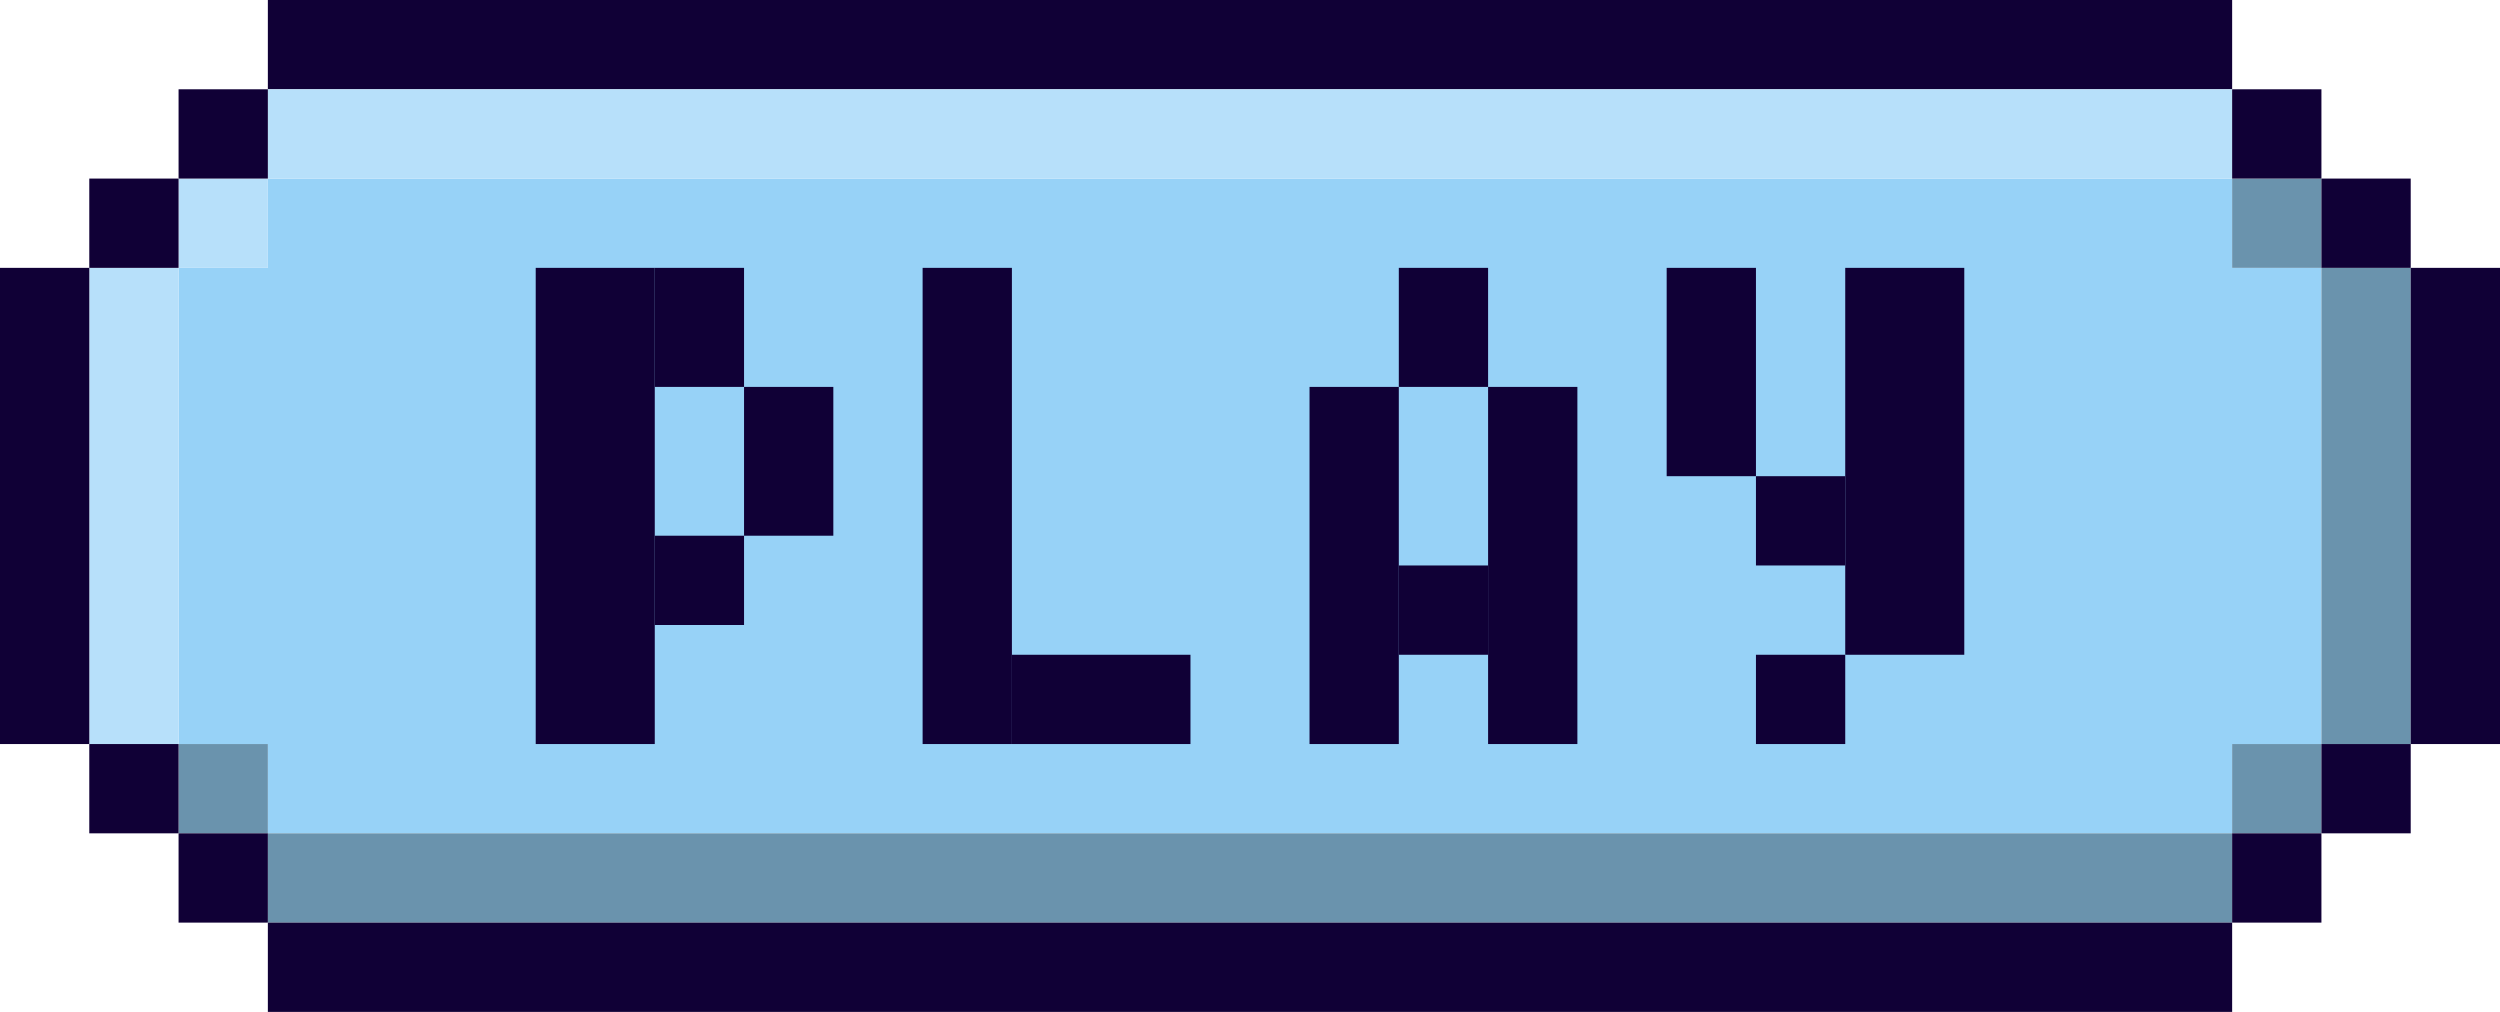
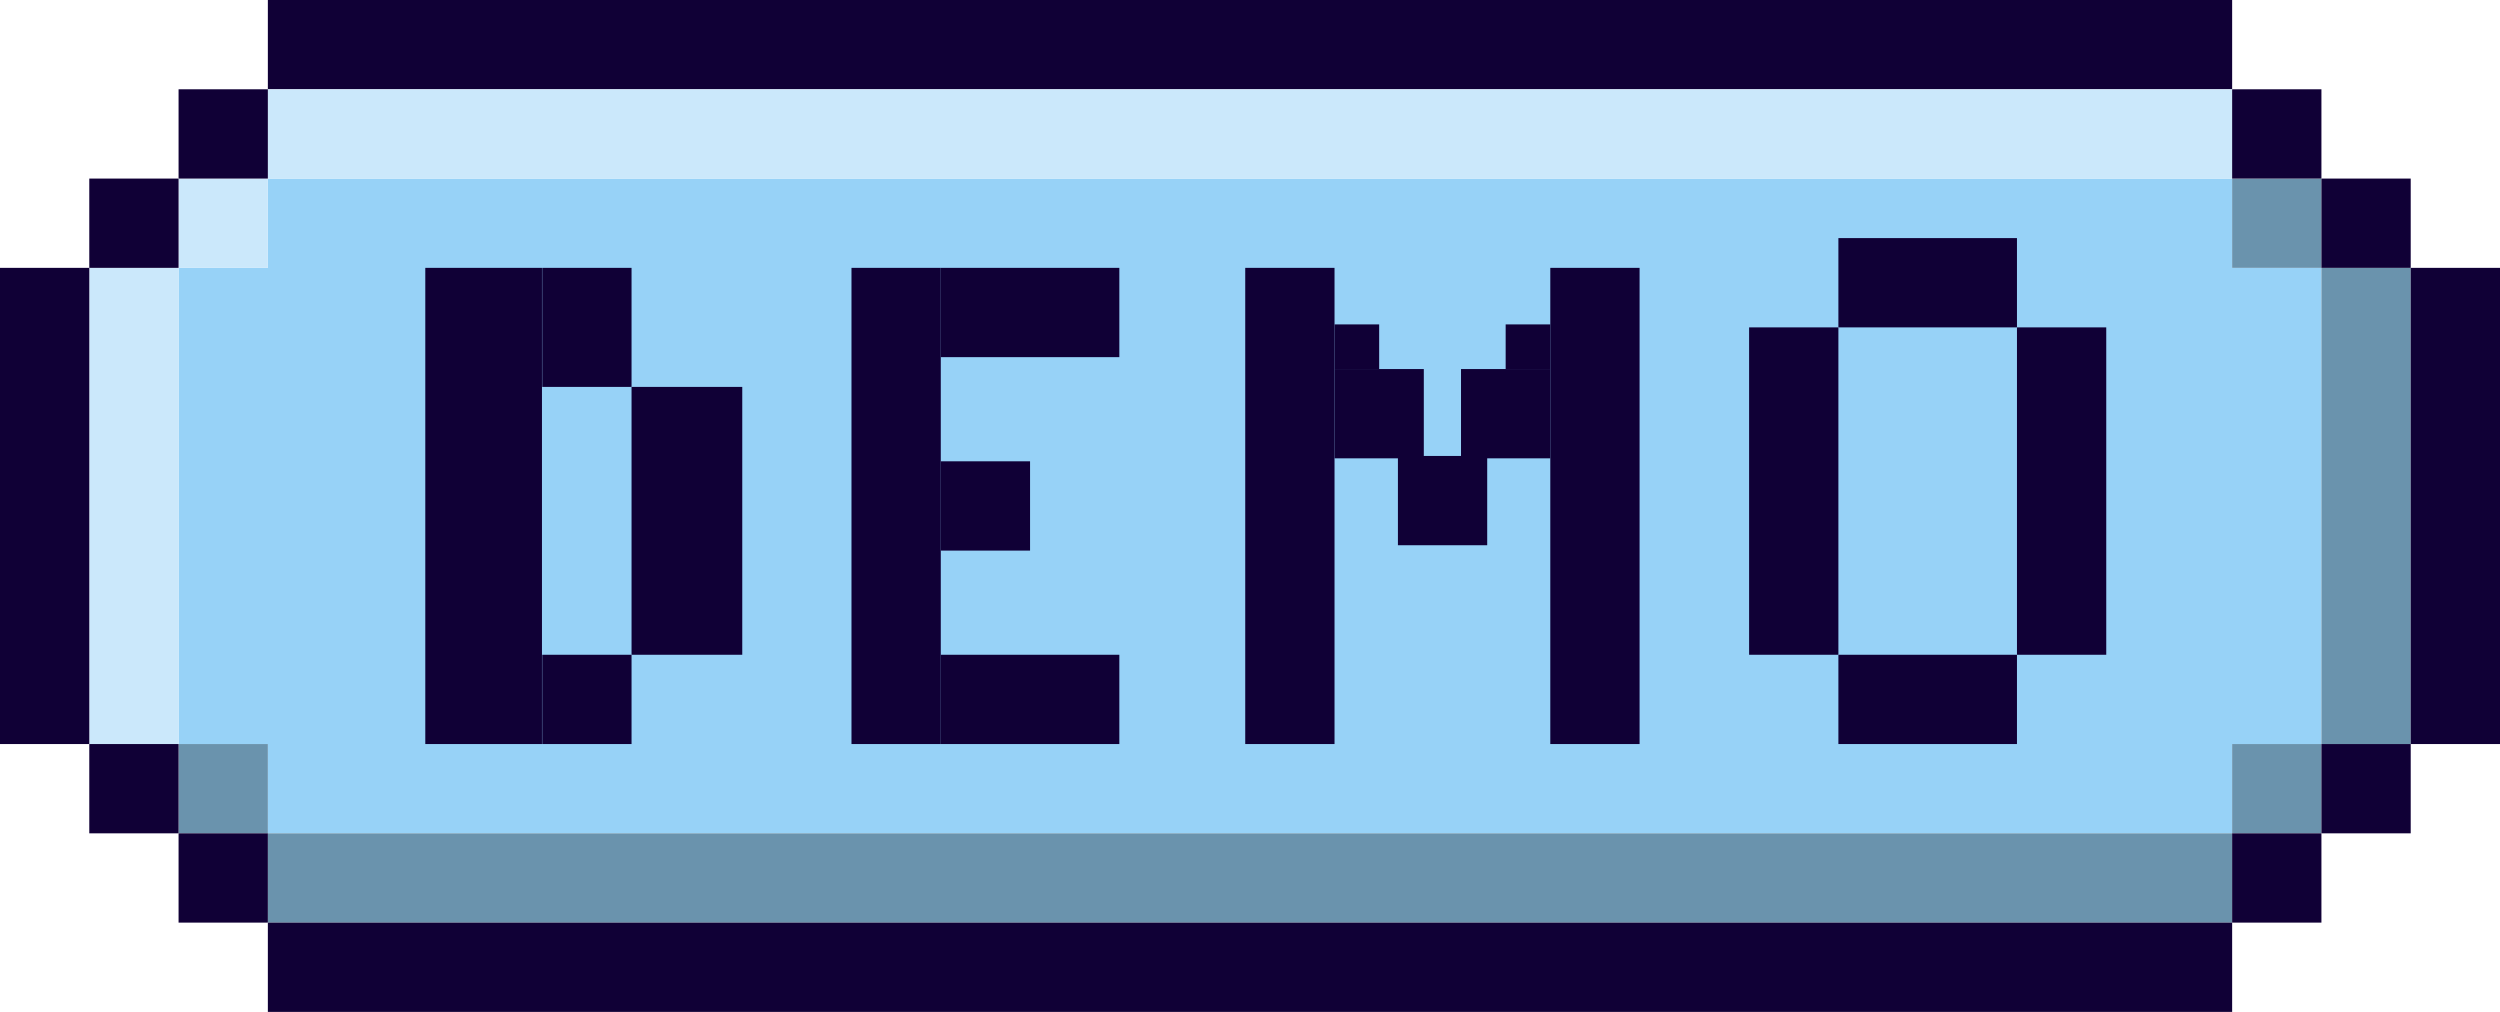
- <svg xmlns="http://www.w3.org/2000/svg" width="84" height="34" viewBox="0 0 84 34">
-   <g id="btn-demo" transform="translate(-827 -310)">
-     <g id="Rectangle_30" data-name="Rectangle 30" transform="translate(836 310)" fill="#100036" stroke="rgba(112,112,112,0)" stroke-width="1">
-       <rect width="66" height="3" stroke="none" />
-       <rect x="0.5" y="0.5" width="65" height="2" fill="none" />
-     </g>
-     <g id="Rectangle_50" data-name="Rectangle 50" transform="translate(833 319)" fill="#97d2f7" stroke="rgba(112,112,112,0)" stroke-width="1">
-       <rect width="72" height="16" stroke="none" />
-       <rect x="0.5" y="0.5" width="71" height="15" fill="none" />
-     </g>
-     <g id="Rectangle_51" data-name="Rectangle 51" transform="translate(836 316)" fill="#97d2f7" stroke="rgba(112,112,112,0)" stroke-width="1">
-       <rect width="66" height="22" stroke="none" />
-       <rect x="0.5" y="0.5" width="65" height="21" fill="none" />
-     </g>
-     <g id="Rectangle_42" data-name="Rectangle 42" transform="translate(836 313)" fill="#b7e0fa" stroke="rgba(112,112,112,0)" stroke-width="1">
-       <rect width="66" height="3" stroke="none" />
-       <rect x="0.5" y="0.5" width="65" height="2" fill="none" />
-     </g>
-     <g id="Rectangle_43" data-name="Rectangle 43" transform="translate(836 338)" fill="#6a93ad" stroke="rgba(112,112,112,0)" stroke-width="1">
-       <rect width="66" height="3" stroke="none" />
-       <rect x="0.5" y="0.5" width="65" height="2" fill="none" />
-     </g>
-     <g id="Rectangle_44" data-name="Rectangle 44" transform="translate(830 319)" fill="#b7e0fa" stroke="rgba(112,112,112,0)" stroke-width="1">
-       <rect width="3" height="16" stroke="none" />
-       <rect x="0.5" y="0.5" width="2" height="15" fill="none" />
-     </g>
-     <g id="Rectangle_49" data-name="Rectangle 49" transform="translate(905 319)" fill="#6a93ad" stroke="rgba(112,112,112,0)" stroke-width="1">
-       <rect width="3" height="16" stroke="none" />
-       <rect x="0.5" y="0.5" width="2" height="15" fill="none" />
-     </g>
-     <g id="Rectangle_45" data-name="Rectangle 45" transform="translate(833 316)" fill="#b7e0fa" stroke="rgba(112,112,112,0)" stroke-width="1">
-       <rect width="3" height="3" stroke="none" />
-       <rect x="0.5" y="0.5" width="2" height="2" fill="none" />
-     </g>
-     <g id="Rectangle_46" data-name="Rectangle 46" transform="translate(833 335)" fill="#6a93ad" stroke="rgba(112,112,112,0)" stroke-width="1">
-       <rect width="3" height="3" stroke="none" />
-       <rect x="0.5" y="0.5" width="2" height="2" fill="none" />
-     </g>
-     <g id="Rectangle_47" data-name="Rectangle 47" transform="translate(902 335)" fill="#6a93ad" stroke="rgba(112,112,112,0)" stroke-width="1">
-       <rect width="3" height="3" stroke="none" />
-       <rect x="0.5" y="0.5" width="2" height="2" fill="none" />
-     </g>
-     <g id="Rectangle_48" data-name="Rectangle 48" transform="translate(902 316)" fill="#6a93ad" stroke="rgba(112,112,112,0)" stroke-width="1">
-       <rect width="3" height="3" stroke="none" />
-       <rect x="0.5" y="0.5" width="2" height="2" fill="none" />
-     </g>
-     <g id="Rectangle_31" data-name="Rectangle 31" transform="translate(836 341)" fill="#100036" stroke="rgba(112,112,112,0)" stroke-width="1">
-       <rect width="66" height="3" stroke="none" />
-       <rect x="0.5" y="0.5" width="65" height="2" fill="none" />
-     </g>
-     <g id="Rectangle_40" data-name="Rectangle 40" transform="translate(827 319)" fill="#100036" stroke="rgba(112,112,112,0)" stroke-width="1">
-       <rect width="3" height="16" stroke="none" />
-       <rect x="0.5" y="0.5" width="2" height="15" fill="none" />
-     </g>
-     <g id="Rectangle_41" data-name="Rectangle 41" transform="translate(908 319)" fill="#100036" stroke="rgba(112,112,112,0)" stroke-width="1">
-       <rect width="3" height="16" stroke="none" />
-       <rect x="0.5" y="0.5" width="2" height="15" fill="none" />
-     </g>
-     <g id="Rectangle_32" data-name="Rectangle 32" transform="translate(902 313)" fill="#100036" stroke="rgba(112,112,112,0)" stroke-width="1">
-       <rect width="3" height="3" stroke="none" />
-       <rect x="0.5" y="0.5" width="2" height="2" fill="none" />
-     </g>
-     <g id="Rectangle_33" data-name="Rectangle 33" transform="translate(833 313)" fill="#100036" stroke="rgba(112,112,112,0)" stroke-width="1">
-       <rect width="3" height="3" stroke="none" />
-       <rect x="0.5" y="0.5" width="2" height="2" fill="none" />
-     </g>
-     <g id="Rectangle_34" data-name="Rectangle 34" transform="translate(833 338)" fill="#100036" stroke="rgba(112,112,112,0)" stroke-width="1">
-       <rect width="3" height="3" stroke="none" />
-       <rect x="0.5" y="0.5" width="2" height="2" fill="none" />
-     </g>
-     <g id="Rectangle_35" data-name="Rectangle 35" transform="translate(905 335)" fill="#100036" stroke="rgba(112,112,112,0)" stroke-width="1">
-       <rect width="3" height="3" stroke="none" />
-       <rect x="0.5" y="0.5" width="2" height="2" fill="none" />
-     </g>
-     <g id="Rectangle_37" data-name="Rectangle 37" transform="translate(905 316)" fill="#100036" stroke="rgba(112,112,112,0)" stroke-width="1">
-       <rect width="3" height="3" stroke="none" />
-       <rect x="0.5" y="0.5" width="2" height="2" fill="none" />
-     </g>
-     <g id="Rectangle_38" data-name="Rectangle 38" transform="translate(830 316)" fill="#100036" stroke="rgba(112,112,112,0)" stroke-width="1">
-       <rect width="3" height="3" stroke="none" />
-       <rect x="0.5" y="0.5" width="2" height="2" fill="none" />
-     </g>
-     <g id="Rectangle_39" data-name="Rectangle 39" transform="translate(830 335)" fill="#100036" stroke="rgba(112,112,112,0)" stroke-width="1">
-       <rect width="3" height="3" stroke="none" />
-       <rect x="0.5" y="0.5" width="2" height="2" fill="none" />
-     </g>
-     <g id="Rectangle_36" data-name="Rectangle 36" transform="translate(902 338)" fill="#100036" stroke="rgba(112,112,112,0)" stroke-width="1">
-       <rect width="3" height="3" stroke="none" />
-       <rect x="0.5" y="0.5" width="2" height="2" fill="none" />
-     </g>
-     <g id="Rectangle_53" data-name="Rectangle 53" transform="translate(852 323)" fill="#100036" stroke="rgba(112,112,112,0)" stroke-width="1">
-       <rect width="3" height="5" stroke="none" />
-       <rect x="0.5" y="0.5" width="2" height="4" fill="none" />
-     </g>
-     <g id="Rectangle_55" data-name="Rectangle 55" transform="translate(849 328)" fill="#100036" stroke="rgba(112,112,112,0)" stroke-width="1">
-       <rect width="3" height="3" stroke="none" />
-       <rect x="0.5" y="0.5" width="2" height="2" fill="none" />
-     </g>
-     <g id="Rectangle_54" data-name="Rectangle 54" transform="translate(849 319)" fill="#100036" stroke="rgba(112,112,112,0)" stroke-width="1">
-       <rect width="3" height="4" stroke="none" />
-       <rect x="0.5" y="0.5" width="2" height="3" fill="none" />
-     </g>
-     <g id="Rectangle_56" data-name="Rectangle 56" transform="translate(861 332)" fill="#100036" stroke="rgba(112,112,112,0)" stroke-width="1">
-       <rect width="6" height="3" stroke="none" />
-       <rect x="0.5" y="0.5" width="5" height="2" fill="none" />
-     </g>
-     <g id="Rectangle_58" data-name="Rectangle 58" transform="translate(871 323)" fill="#100036" stroke="rgba(112,112,112,0)" stroke-width="1">
-       <rect width="3" height="12" stroke="none" />
-       <rect x="0.5" y="0.5" width="2" height="11" fill="none" />
-     </g>
-     <g id="Rectangle_61" data-name="Rectangle 61" transform="translate(877 323)" fill="#100036" stroke="rgba(112,112,112,0)" stroke-width="1">
-       <rect width="3" height="12" stroke="none" />
-       <rect x="0.5" y="0.5" width="2" height="11" fill="none" />
-     </g>
-     <g id="Rectangle_59" data-name="Rectangle 59" transform="translate(874 329)" fill="#100036" stroke="rgba(112,112,112,0)" stroke-width="1">
-       <rect width="3" height="3" stroke="none" />
-       <rect x="0.5" y="0.5" width="2" height="2" fill="none" />
-     </g>
-     <g id="Rectangle_63" data-name="Rectangle 63" transform="translate(883 319)" fill="#100036" stroke="rgba(112,112,112,0)" stroke-width="1">
-       <rect width="3" height="7" stroke="none" />
-       <rect x="0.5" y="0.5" width="2" height="6" fill="none" />
-     </g>
-     <g id="Rectangle_66" data-name="Rectangle 66" transform="translate(886 326)" fill="#100036" stroke="rgba(112,112,112,0)" stroke-width="1">
-       <rect width="3" height="3" stroke="none" />
-       <rect x="0.5" y="0.5" width="2" height="2" fill="none" />
-     </g>
-     <g id="Rectangle_67" data-name="Rectangle 67" transform="translate(886 332)" fill="#100036" stroke="rgba(112,112,112,0)" stroke-width="1">
-       <rect width="3" height="3" stroke="none" />
-       <rect x="0.5" y="0.5" width="2" height="2" fill="none" />
-     </g>
-     <g id="Rectangle_65" data-name="Rectangle 65" transform="translate(889 319)" fill="#100036" stroke="rgba(112,112,112,0)" stroke-width="1">
-       <rect width="4" height="13" stroke="none" />
-       <rect x="0.5" y="0.5" width="3" height="12" fill="none" />
-     </g>
-     <g id="Rectangle_60" data-name="Rectangle 60" transform="translate(874 319)" fill="#100036" stroke="rgba(112,112,112,0)" stroke-width="1">
-       <rect width="3" height="4" stroke="none" />
-       <rect x="0.5" y="0.5" width="2" height="3" fill="none" />
-     </g>
-     <g id="Rectangle_57" data-name="Rectangle 57" transform="translate(858 319)" fill="#100036" stroke="rgba(112,112,112,0)" stroke-width="1">
-       <rect width="3" height="16" stroke="none" />
-       <rect x="0.5" y="0.5" width="2" height="15" fill="none" />
-     </g>
-     <g id="Rectangle_52" data-name="Rectangle 52" transform="translate(845 319)" fill="#100036" stroke="rgba(112,112,112,0)" stroke-width="1">
-       <rect width="4" height="16" stroke="none" />
-       <rect x="0.5" y="0.5" width="3" height="15" fill="none" />
+ <svg xmlns="http://www.w3.org/2000/svg" id="Layer_1" data-name="Layer 1" viewBox="0 0 84 34">
+   <defs>
+     <style>
+       .cls-1 {
+         fill: none;
+       }
+ 
+       .cls-2 {
+         fill: #6a93ad;
+       }
+ 
+       .cls-3 {
+         fill: #cbe8fb;
+       }
+ 
+       .cls-4 {
+         fill: #100036;
+       }
+ 
+       .cls-5 {
+         fill: #97d2f7;
+       }
+ 
+       .cls-6 {
+         fill: #6a93ad;
+       }
+     </style>
+   </defs>
+   <g id="Rectangle_30" data-name="Rectangle 30">
+     <rect class="cls-4" x="9" width="66" height="3" />
+     <rect class="cls-4" x="9.5" y=".5" width="65" height="2" />
+   </g>
+   <g id="Rectangle_50" data-name="Rectangle 50">
+     <rect class="cls-5" x="6" y="9" width="72" height="16" />
+     <rect class="cls-5" x="6.5" y="9.5" width="71" height="15" />
+   </g>
+   <g id="Rectangle_51" data-name="Rectangle 51">
+     <rect class="cls-5" x="9" y="6" width="66" height="22" />
+     <rect class="cls-5" x="9.5" y="6.5" width="65" height="21" />
+   </g>
+   <g id="Rectangle_42" data-name="Rectangle 42">
+     <rect class="cls-3" x="9" y="3" width="66" height="3" />
+     <rect class="cls-3" x="9.5" y="3.5" width="65" height="2" />
+   </g>
+   <g id="Rectangle_43" data-name="Rectangle 43">
+     <rect class="cls-2" x="9" y="28" width="66" height="3" />
+     <rect class="cls-2" x="9.5" y="28.5" width="65" height="2" />
+   </g>
+   <g id="Rectangle_44" data-name="Rectangle 44">
+     <rect class="cls-3" x="3" y="9" width="3" height="16" />
+     <rect class="cls-3" x="3.5" y="9.5" width="2" height="15" />
+   </g>
+   <g id="Rectangle_49" data-name="Rectangle 49">
+     <rect class="cls-2" x="78" y="9" width="3" height="16" />
+     <rect class="cls-2" x="78.5" y="9.5" width="2" height="15" />
+   </g>
+   <g id="Rectangle_45" data-name="Rectangle 45">
+     <rect class="cls-3" x="6" y="6" width="3" height="3" />
+     <rect class="cls-3" x="6.5" y="6.5" width="2" height="2" />
+   </g>
+   <g id="Rectangle_46" data-name="Rectangle 46">
+     <rect class="cls-2" x="6" y="25" width="3" height="3" />
+     <rect class="cls-2" x="6.5" y="25.5" width="2" height="2" />
+   </g>
+   <g id="Rectangle_47" data-name="Rectangle 47">
+     <rect class="cls-6" x="75" y="25" width="3" height="3" />
+     <rect class="cls-1" x="75.5" y="25.5" width="2" height="2" />
+   </g>
+   <g id="Rectangle_48" data-name="Rectangle 48">
+     <rect class="cls-2" x="75" y="6" width="3" height="3" />
+     <rect class="cls-2" x="75.5" y="6.5" width="2" height="2" />
+   </g>
+   <g id="Rectangle_31" data-name="Rectangle 31">
+     <rect class="cls-4" x="9" y="31" width="66" height="3" />
+     <rect class="cls-4" x="9.5" y="31.5" width="65" height="2" />
+   </g>
+   <g id="Rectangle_40" data-name="Rectangle 40">
+     <rect class="cls-4" y="9" width="3" height="16" />
+     <rect class="cls-4" x=".5" y="9.5" width="2" height="15" />
+   </g>
+   <g id="Rectangle_41" data-name="Rectangle 41">
+     <rect class="cls-4" x="81" y="9" width="3" height="16" />
+     <rect class="cls-4" x="81.5" y="9.5" width="2" height="15" />
+   </g>
+   <g id="Rectangle_32" data-name="Rectangle 32">
+     <rect class="cls-4" x="75" y="3" width="3" height="3" />
+     <rect class="cls-4" x="75.5" y="3.5" width="2" height="2" />
+   </g>
+   <g id="Rectangle_33" data-name="Rectangle 33">
+     <rect class="cls-4" x="6" y="3" width="3" height="3" />
+     <rect class="cls-4" x="6.5" y="3.5" width="2" height="2" />
+   </g>
+   <g id="Rectangle_34" data-name="Rectangle 34">
+     <rect class="cls-4" x="6" y="28" width="3" height="3" />
+     <rect class="cls-4" x="6.5" y="28.5" width="2" height="2" />
+   </g>
+   <g id="Rectangle_35" data-name="Rectangle 35">
+     <rect class="cls-4" x="78" y="25" width="3" height="3" />
+     <rect class="cls-4" x="78.5" y="25.5" width="2" height="2" />
+   </g>
+   <g id="Rectangle_37" data-name="Rectangle 37">
+     <rect class="cls-4" x="78" y="6" width="3" height="3" />
+     <rect class="cls-4" x="78.5" y="6.5" width="2" height="2" />
+   </g>
+   <g id="Rectangle_38" data-name="Rectangle 38">
+     <rect class="cls-4" x="3" y="6" width="3" height="3" />
+     <rect class="cls-4" x="3.5" y="6.5" width="2" height="2" />
+   </g>
+   <g id="Rectangle_39" data-name="Rectangle 39">
+     <rect class="cls-4" x="3" y="25" width="3" height="3" />
+     <rect class="cls-4" x="3.5" y="25.5" width="2" height="2" />
+   </g>
+   <g id="Rectangle_36" data-name="Rectangle 36">
+     <rect class="cls-4" x="75" y="28" width="3" height="3" />
+     <rect class="cls-4" x="75.5" y="28.5" width="2" height="2" />
+   </g>
+   <g>
+     <g id="Rectangle_53" data-name="Rectangle 53">
+       <rect class="cls-4" x="21.22" y="13" width="3.72" height="9" />
+       <rect class="cls-4" x="21.83" y="13.9" width="2.48" height="7.2" />
+     </g>
+     <g id="Rectangle_55" data-name="Rectangle 55">
+       <rect class="cls-4" x="18.22" y="22" width="3" height="3" />
+       <rect class="cls-4" x="18.72" y="22.5" width="2" height="2" />
+     </g>
+     <g id="Rectangle_54" data-name="Rectangle 54">
+       <rect class="cls-4" x="18.22" y="9" width="3" height="4" />
+       <rect class="cls-4" x="18.72" y="9.5" width="2" height="3" />
+     </g>
+     <g id="Rectangle_52" data-name="Rectangle 52">
+       <rect class="cls-4" x="14.29" y="9" width="3.92" height="16" />
+       <rect class="cls-4" x="14.78" y="9.5" width="2.94" height="15" />
+     </g>
+   </g>
+   <g>
+     <g id="Rectangle_56" data-name="Rectangle 56">
+       <rect class="cls-4" x="31.61" y="22" width="6" height="3" />
+       <rect class="cls-4" x="32.11" y="22.5" width="5" height="2" />
+     </g>
+     <g id="Rectangle_57" data-name="Rectangle 57">
+       <rect class="cls-4" x="28.61" y="9" width="3" height="16" />
+       <rect class="cls-4" x="29.11" y="9.5" width="2" height="15" />
+     </g>
+     <g id="Rectangle_56-2" data-name="Rectangle 56">
+       <rect class="cls-4" x="31.61" y="9" width="6" height="3" />
+       <rect class="cls-4" x="32.11" y="9.5" width="5" height="2" />
+     </g>
+     <g id="Rectangle_67" data-name="Rectangle 67">
+       <rect class="cls-4" x="31.61" y="15.5" width="3" height="3" />
+       <rect class="cls-4" x="32.11" y="16" width="2" height="2" />
+     </g>
+   </g>
+   <g>
+     <g id="Rectangle_56-3" data-name="Rectangle 56">
+       <rect class="cls-4" x="61.77" y="8" width="6" height="3" />
+       <rect class="cls-4" x="62.27" y="8.5" width="5" height="2" />
+     </g>
+     <g id="Rectangle_63" data-name="Rectangle 63">
+       <rect class="cls-4" x="58.77" y="11" width="3" height="11" />
+       <rect class="cls-4" x="59.27" y="11.79" width="2" height="9.43" />
+     </g>
+     <g id="Rectangle_56-4" data-name="Rectangle 56">
+       <rect class="cls-4" x="61.77" y="22" width="6" height="3" />
+       <rect class="cls-4" x="62.27" y="22.5" width="5" height="2" />
+     </g>
+     <g id="Rectangle_63-2" data-name="Rectangle 63">
+       <rect class="cls-4" x="67.77" y="11" width="3" height="11" />
+       <rect class="cls-4" x="68.27" y="11.79" width="2" height="9.43" />
+     </g>
+   </g>
+   <g>
+     <g id="Rectangle_58" data-name="Rectangle 58">
+       <rect class="cls-4" x="41.84" y="9" width="3" height="16" />
+       <rect class="cls-4" x="42.34" y="9.67" width="2" height="14.67" />
+     </g>
+     <g id="Rectangle_61" data-name="Rectangle 61">
+       <rect class="cls-4" x="52.09" y="9" width="3" height="16" />
+       <rect class="cls-4" x="52.59" y="9.67" width="2" height="14.67" />
+     </g>
+     <g id="Rectangle_60" data-name="Rectangle 60">
+       <rect class="cls-4" x="44.84" y="10.9" width="1.5" height="1.5" />
+       <rect class="cls-4" x="45.09" y="11.09" width="1" height="1.12" />
+     </g>
+     <g id="Rectangle_60-2" data-name="Rectangle 60">
+       <rect class="cls-4" x="44.84" y="12.4" width="3" height="3" />
+       <rect class="cls-4" x="45.34" y="12.77" width="2" height="2.25" />
+     </g>
+     <g id="Rectangle_60-3" data-name="Rectangle 60">
+       <rect class="cls-4" x="49.09" y="12.4" width="3" height="3" />
+       <rect class="cls-4" x="49.59" y="12.77" width="2" height="2.25" />
+     </g>
+     <g id="Rectangle_60-4" data-name="Rectangle 60">
+       <rect class="cls-4" x="46.97" y="15.32" width="3" height="3" />
+       <rect class="cls-4" x="47.47" y="15.69" width="2" height="2.25" />
+     </g>
+     <g id="Rectangle_60-5" data-name="Rectangle 60">
+       <rect class="cls-4" x="50.59" y="10.9" width="1.5" height="1.5" />
+       <rect class="cls-4" x="50.84" y="11.09" width="1" height="1.12" />
    </g>
  </g>
</svg>
